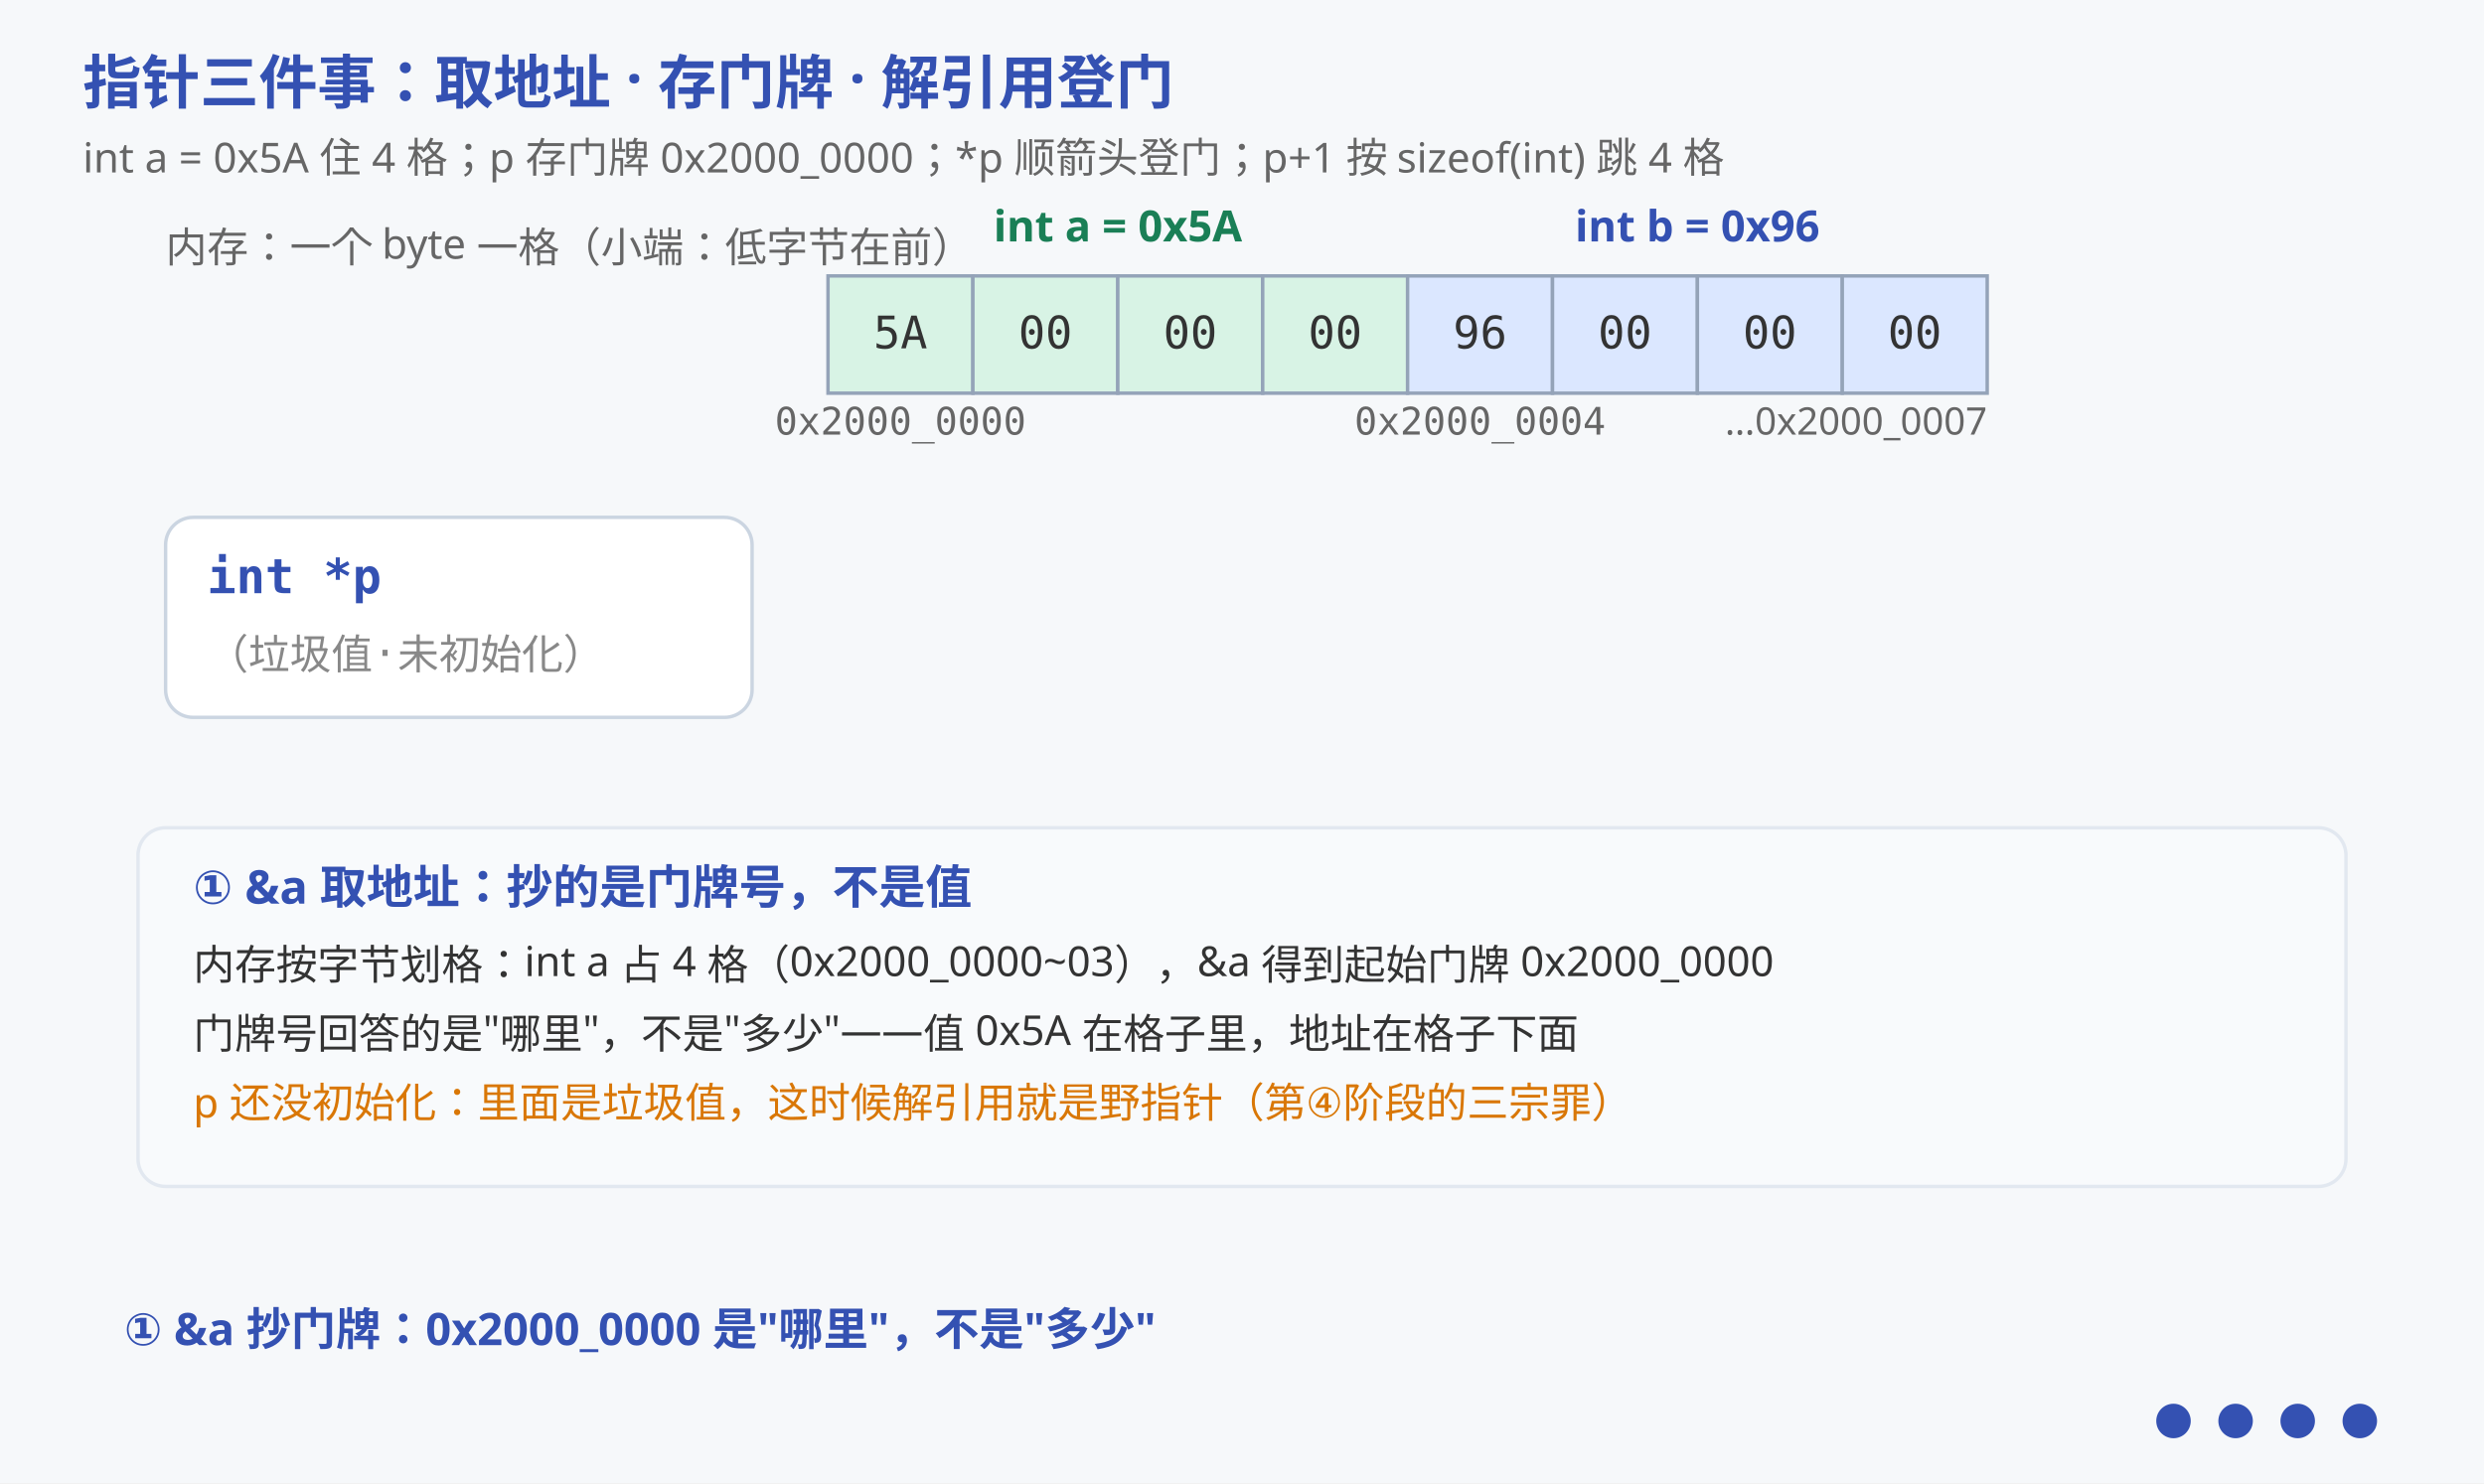
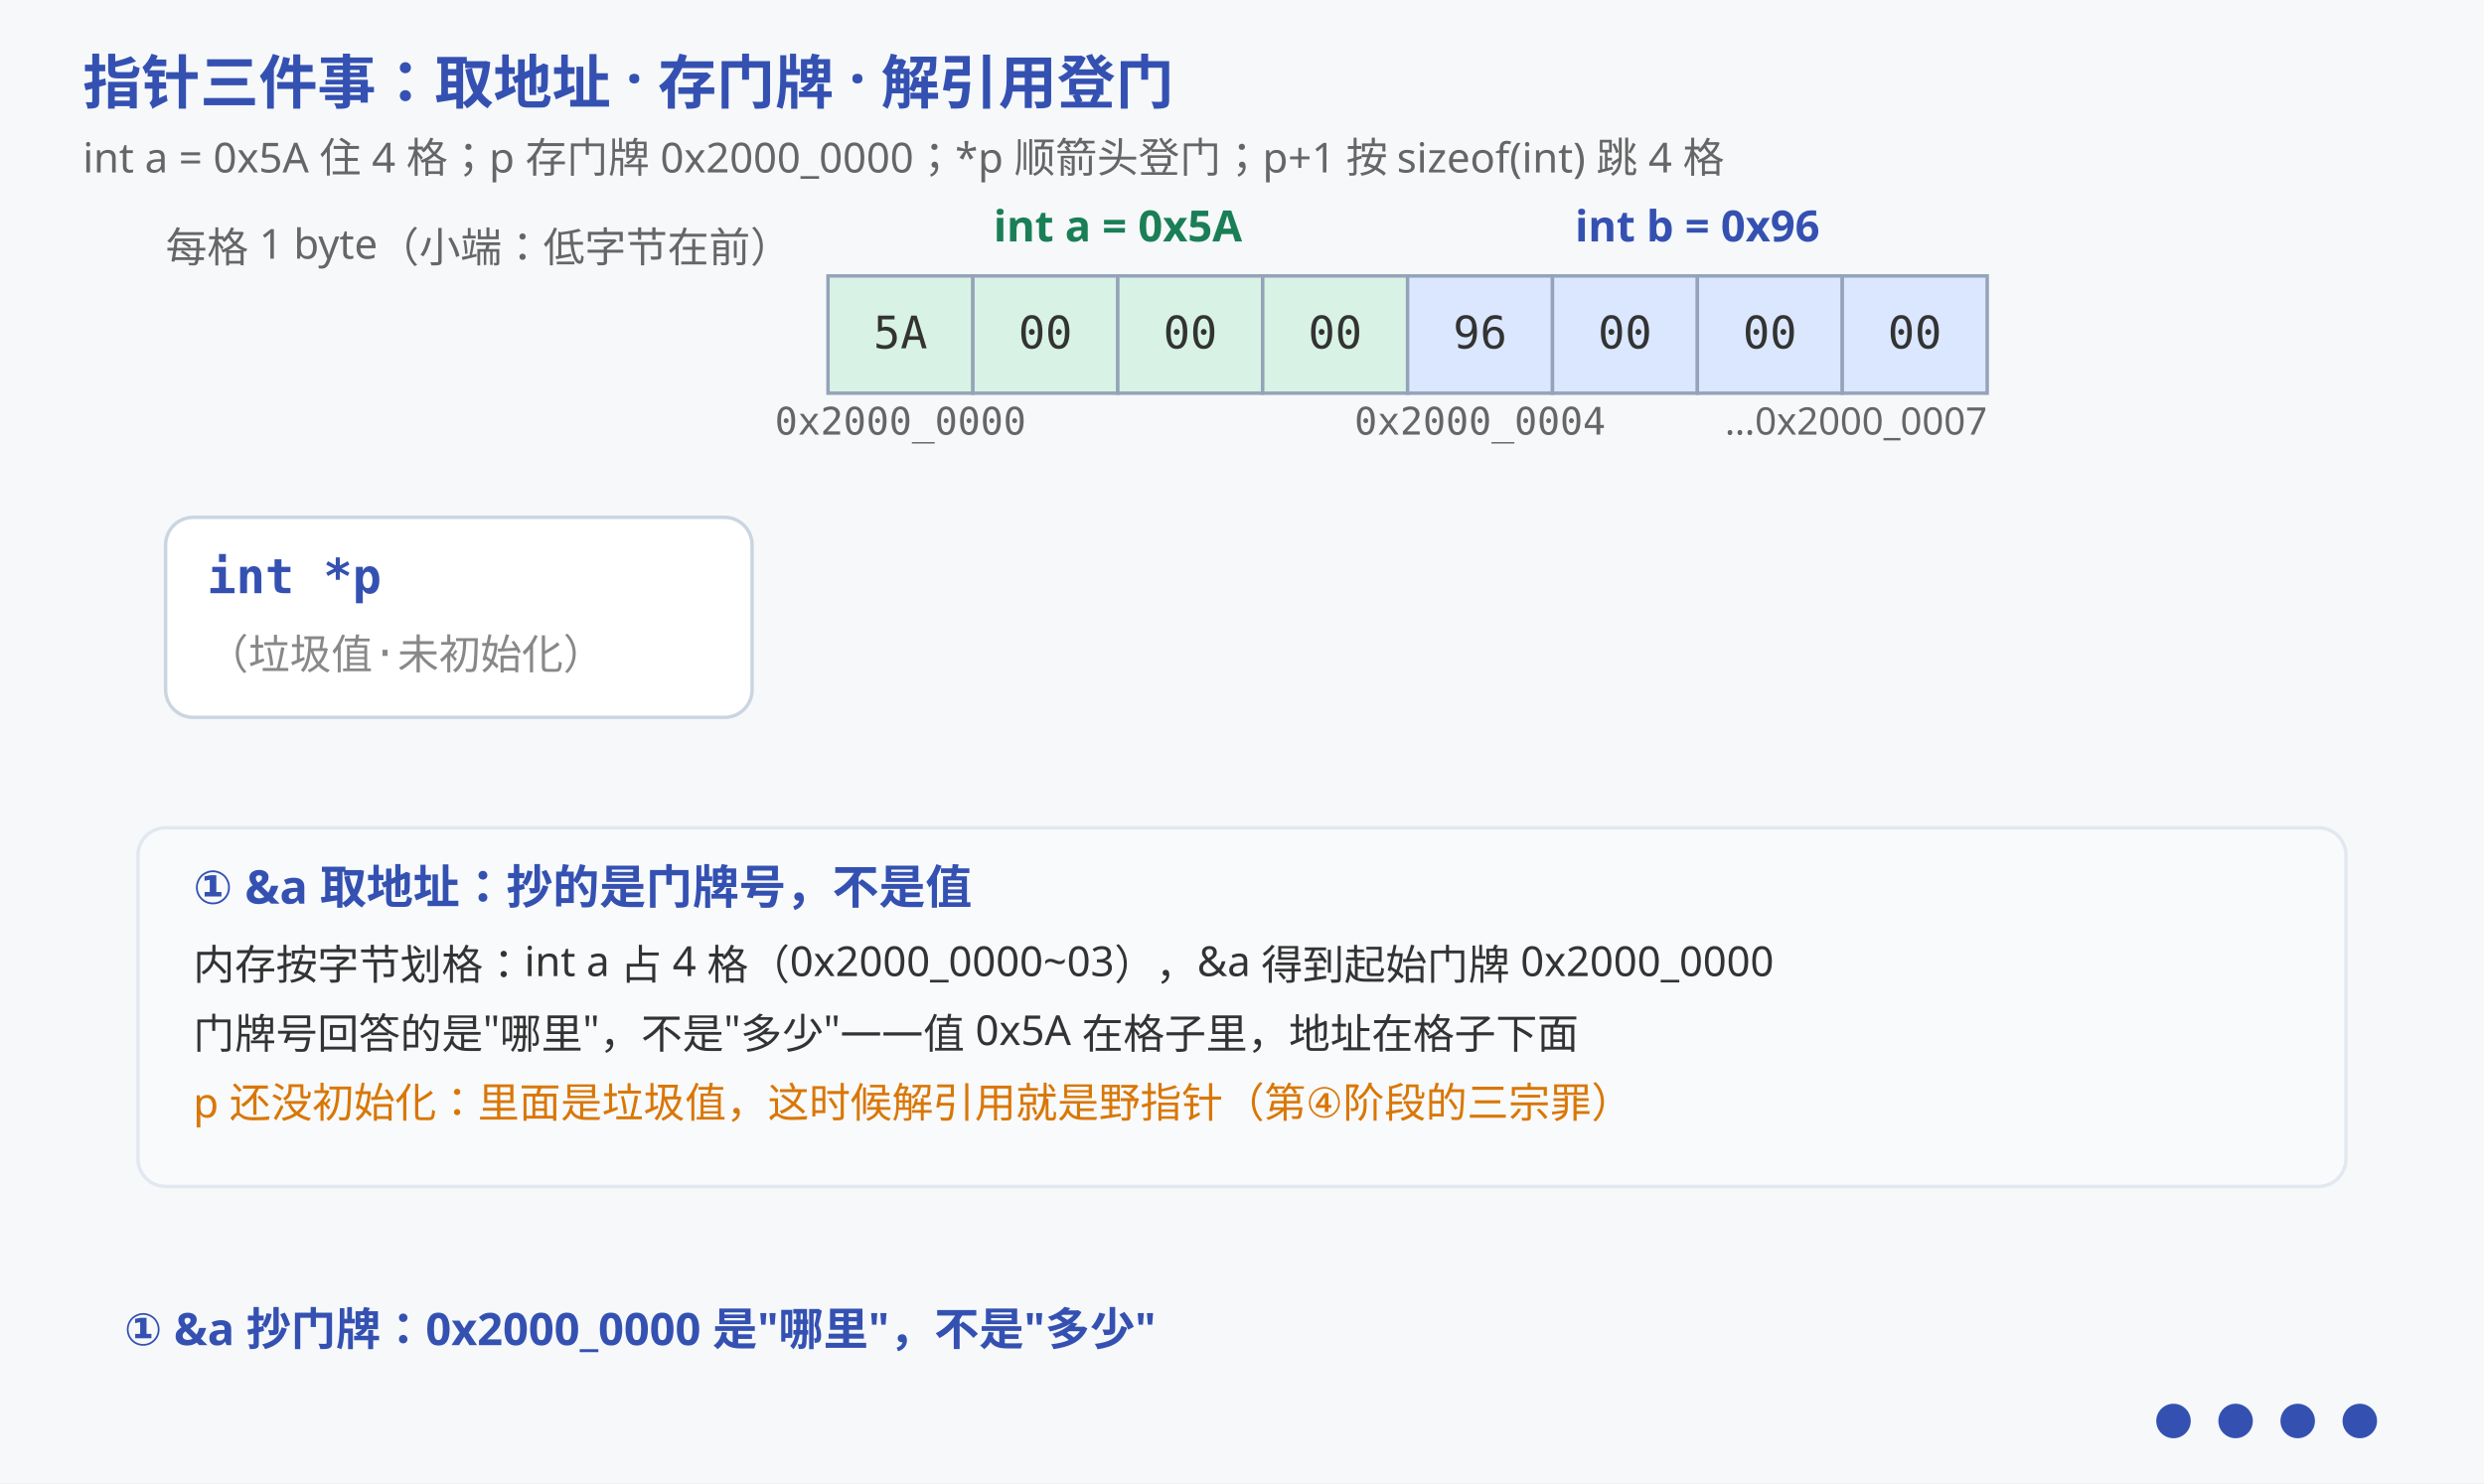
<svg xmlns="http://www.w3.org/2000/svg" viewBox="0 0 720 430" font-family="'Segoe UI','Microsoft YaHei',sans-serif">
  <rect width="720" height="430" fill="#f6f8fa" />
  <text x="24" y="30" font-size="17" font-weight="bold" fill="#3451b2">指针三件事：取地址 · 存门牌 · 解引用登门</text>
  <text x="24" y="50" font-size="12" fill="#666">int a = 0x5A 住 4 格；p 存门牌 0x2000_0000；*p 顺箭头登门；p+1 按 sizeof(int) 跳 4 格</text>
-   <text x="48" y="76" font-size="12" fill="#666">内存：一个 byte 一格（小端：低字节在前）</text>
+   <text x="48" y="76" font-size="12" fill="#666">每格 1 byte（小端：低字节在前）</text>
  <text x="324" y="70" font-size="12.5" font-weight="bold" fill="#1a7f56" text-anchor="middle">int a = 0x5A</text>
  <text x="492" y="70" font-size="12.5" font-weight="bold" fill="#3451b2" text-anchor="middle">int b = 0x96</text>
  <rect x="240" y="80" width="42" height="34" fill="#d8f3e5" stroke="#94a3b8" />
  <rect x="282" y="80" width="42" height="34" fill="#d8f3e5" stroke="#94a3b8" />
  <rect x="324" y="80" width="42" height="34" fill="#d8f3e5" stroke="#94a3b8" />
  <rect x="366" y="80" width="42" height="34" fill="#d8f3e5" stroke="#94a3b8" />
  <rect x="408" y="80" width="42" height="34" fill="#dbe7ff" stroke="#94a3b8" />
  <rect x="450" y="80" width="42" height="34" fill="#dbe7ff" stroke="#94a3b8" />
  <rect x="492" y="80" width="42" height="34" fill="#dbe7ff" stroke="#94a3b8" />
  <rect x="534" y="80" width="42" height="34" fill="#dbe7ff" stroke="#94a3b8" />
  <g font-family="Consolas,monospace" font-size="13" fill="#333" text-anchor="middle">
    <text x="261" y="101">5A</text>
    <text x="303" y="101">00</text>
    <text x="345" y="101">00</text>
    <text x="387" y="101">00</text>
    <text x="429" y="101">96</text>
    <text x="471" y="101">00</text>
    <text x="513" y="101">00</text>
    <text x="555" y="101">00</text>
  </g>
  <g font-family="Consolas,monospace" font-size="11" fill="#666" text-anchor="middle">
    <text x="261" y="126">0x2000_0000</text>
    <text x="429" y="126">0x2000_0004</text>
  </g>
  <text x="576" y="126" font-size="11" fill="#666" text-anchor="end">…0x2000_0007</text>
  <rect x="48" y="150" width="170" height="58" rx="8" fill="#ffffff" stroke="#cbd5e1" />
  <text x="60" y="172" font-family="Consolas,monospace" font-size="14" font-weight="bold" fill="#3451b2">int *p</text>
  <text x="60" y="194" font-family="Consolas,monospace" font-size="12" fill="#888" opacity="1">（垃圾值·未初始化）
    <animate attributeName="opacity" calcMode="discrete" values="1;0;0;0;0" keyTimes="0;0.25;0.5;0.75;1" dur="12s" repeatCount="indefinite" />
  </text>
  <text x="60" y="194" font-family="Consolas,monospace" font-size="13" fill="#24292f" opacity="0">0x2000_0000
    <animate attributeName="opacity" calcMode="discrete" values="0;1;1;1;0" keyTimes="0;0.25;0.5;0.75;1" dur="12s" repeatCount="indefinite" />
  </text>
  <defs>
    <marker id="pArw" markerWidth="8" markerHeight="8" refX="6" refY="3" orient="auto">
      <path d="M0,0 L6,3 L0,6 Z" fill="#3eaf7c" />
    </marker>
    <marker id="pArwG" markerWidth="8" markerHeight="8" refX="6" refY="3" orient="auto">
      <path d="M0,0 L6,3 L0,6 Z" fill="#888" />
    </marker>
  </defs>
  <g opacity="0">
    <animate attributeName="opacity" calcMode="discrete" values="0;1;1;1;0" keyTimes="0;0.25;0.5;0.75;1" dur="12s" repeatCount="indefinite" />
    <path d="M 218 179 C 236 179, 242 150, 254 132" stroke="#3eaf7c" stroke-width="2.5" fill="none" marker-end="url(#pArw)" pathLength="1000" stroke-dasharray="1000" stroke-dashoffset="1000">
      <animate attributeName="stroke-dashoffset" values="1000;0;0" keyTimes="0;0.6;1" dur="6s" repeatCount="indefinite" />
    </path>
    <text x="284" y="152" font-size="11.5" fill="#1a7f56">p 指向 a</text>
  </g>
  <g opacity="0">
    <animate attributeName="opacity" calcMode="discrete" values="0;1;0;0" keyTimes="0;0.5;0.625;1" dur="12s" repeatCount="indefinite" />
    <rect x="-17" y="-9" width="34" height="18" rx="4" fill="#d8f3e5" stroke="#3eaf7c" />
    <text x="0" y="4" font-family="Consolas,monospace" font-size="11.5" fill="#1a7f56" text-anchor="middle">0x5A</text>
    <animateMotion dur="3s" repeatCount="indefinite" path="M 246 142 C 236 158, 230 172, 222 184" />
  </g>
  <g opacity="0">
    <animate attributeName="opacity" calcMode="discrete" values="0;1;0;0" keyTimes="0;0.625;0.75;1" dur="12s" repeatCount="indefinite" />
    <rect x="-17" y="-9" width="34" height="18" rx="4" fill="#fdf0d5" stroke="#d97706" />
    <text x="0" y="4" font-family="Consolas,monospace" font-size="11.5" fill="#92400e" text-anchor="middle">0x96</text>
    <animateMotion dur="3s" repeatCount="indefinite" path="M 232 186 C 244 166, 252 152, 258 142" />
  </g>
  <g opacity="0">
    <animate attributeName="opacity" calcMode="discrete" values="0;0;0;1;0" keyTimes="0;0.25;0.5;0.75;1" dur="12s" repeatCount="indefinite" />
    <path d="M 210 204 C 250 228, 350 232, 424 136" stroke="#888" stroke-width="2" stroke-dasharray="5 4" fill="none" marker-end="url(#pArwG)" />
    <text x="300" y="232" font-size="12" fill="#666" text-anchor="middle">p+1 = 0x2000_0004（跳 sizeof(int)=4 格）</text>
  </g>
  <g opacity="1">
    <animate attributeName="opacity" calcMode="discrete" values="1;0;0;0;0" keyTimes="0;0.25;0.5;0.75;1" dur="12s" repeatCount="indefinite" />
    <rect x="40" y="240" width="640" height="104" rx="8" fill="#f8fafc" stroke="#e2e8f0" />
    <text x="56" y="262" font-size="13.5" font-weight="bold" fill="#3451b2">① &amp;a 取地址：抄的是门牌号，不是值</text>
    <text x="56" y="284" font-size="12" fill="#333">内存按字节划格：int a 占 4 格（0x2000_0000~03），&amp;a 得到起始门牌 0x2000_0000</text>
    <text x="56" y="304" font-size="12" fill="#333">门牌号回答的是"哪里"，不是"多少"——值 0x5A 在格子里，地址在格子下面</text>
    <text x="56" y="324" font-size="12" fill="#d97706">p 还没初始化：里面是垃圾值，这时候解引用就是野指针（第④阶段的三宗罪）</text>
  </g>
  <g opacity="0">
    <animate attributeName="opacity" calcMode="discrete" values="0;1;0;0;0" keyTimes="0;0.25;0.5;0.75;1" dur="12s" repeatCount="indefinite" />
    <rect x="40" y="240" width="640" height="104" rx="8" fill="#f8fafc" stroke="#e2e8f0" />
    <text x="56" y="262" font-size="13.5" font-weight="bold" fill="#1a7f56">② p 存门牌：类型是钥匙的宽度说明</text>
    <text x="56" y="284" font-size="12" fill="#333">int *p = &amp;a 之后：p 自己也住格子，值是 0x2000_0000——箭头从此指到 a</text>
    <text x="56" y="304" font-size="12" fill="#333">int* 说明"顺着门牌读，一次读 4 字节"：类型定了指令宽度（ldrb/ldrh/ldr，本章取证）</text>
    <text x="56" y="324" font-size="12" fill="#333">指针变量自身大小与指向类型无关：32 位机上 int*/char*/struct* 都是 4 字节</text>
  </g>
  <g opacity="0">
    <animate attributeName="opacity" calcMode="discrete" values="0;0;1;0;0" keyTimes="0;0.25;0.5;0.75;1" dur="12s" repeatCount="indefinite" />
    <rect x="40" y="240" width="640" height="104" rx="8" fill="#f8fafc" stroke="#e2e8f0" />
    <text x="56" y="262" font-size="13.5" font-weight="bold" fill="#d97706">③ *p 解引用：顺着箭头登门</text>
    <text x="56" y="284" font-size="12" fill="#333">读 *p：绿色令牌从 a 的格子回到 p 手里——值 0x5A 被搬出来</text>
    <text x="56" y="304" font-size="12" fill="#333">写 *p = 0x96：橙色令牌登门，把 5A 盖成 96——改的是 a 的格子，p 的门牌一字未动</text>
    <text x="56" y="324" font-size="12" fill="#333">* 是动词：每次出现都表示"去访存这一次"；跟在类型后（int*）才是"钥匙规格"</text>
  </g>
  <g opacity="0">
    <animate attributeName="opacity" calcMode="discrete" values="0;0;0;1;0" keyTimes="0;0.25;0.5;0.75;1" dur="12s" repeatCount="indefinite" />
    <rect x="40" y="240" width="640" height="104" rx="8" fill="#f8fafc" stroke="#e2e8f0" />
    <text x="56" y="262" font-size="13.5" font-weight="bold" fill="#dc2626">④ p+1 跳步长；野指针三宗罪</text>
    <text x="56" y="284" font-size="12" fill="#333">p+1 = 0x2000_0004（b 的门牌）：按 sizeof(int)=4 跳格，不是 +1 字节——步长由类型定</text>
    <text x="56" y="304" font-size="12" fill="#333">野指针 = 门牌是编出来的：未初始化 / 已释放 / 越界后的地址</text>
    <text x="56" y="324" font-size="12" fill="#dc2626">登门三下场：HardFault 立即翻车 · 静默改坏邻居最隐蔽 · 碰巧能用最危险（本章第三节）</text>
  </g>
  <g font-size="13" font-weight="bold" fill="#3451b2">
    <g opacity="1">
      <animate attributeName="opacity" calcMode="discrete" values="1;0;0;0;0" keyTimes="0;0.25;0.5;0.75;1" dur="12s" repeatCount="indefinite" />
      <text x="36" y="390">① &amp;a 抄门牌：0x2000_0000 是"哪里"，不是"多少"</text>
    </g>
    <g opacity="0">
      <animate attributeName="opacity" calcMode="discrete" values="0;1;0;0;0" keyTimes="0;0.25;0.5;0.75;1" dur="12s" repeatCount="indefinite" />
      <text x="36" y="390">② p 存门牌：int* = 按 4 字节宽登门的钥匙</text>
    </g>
    <g opacity="0">
      <animate attributeName="opacity" calcMode="discrete" values="0;0;1;0;0" keyTimes="0;0.25;0.5;0.75;1" dur="12s" repeatCount="indefinite" />
      <text x="36" y="390">③ *p 沿箭头登门：读 0x5A / 写 0x96</text>
    </g>
    <g opacity="0">
      <animate attributeName="opacity" calcMode="discrete" values="0;0;0;1;0" keyTimes="0;0.25;0.5;0.75;1" dur="12s" repeatCount="indefinite" />
      <text x="36" y="390">④ p+1 跳 4 格；野指针登门三种下场</text>
    </g>
  </g>
  <g transform="translate(630,412)" fill="#3451b2">
    <circle cx="0" cy="0" r="5">
      <animate attributeName="opacity" calcMode="discrete" values="1;0.2;0.2;0.2;0.2" keyTimes="0;0.25;0.5;0.75;1" dur="12s" repeatCount="indefinite" />
    </circle>
    <circle cx="18" cy="0" r="5">
      <animate attributeName="opacity" calcMode="discrete" values="0.2;1;0.2;0.2;0.2" keyTimes="0;0.25;0.5;0.75;1" dur="12s" repeatCount="indefinite" />
    </circle>
    <circle cx="36" cy="0" r="5">
      <animate attributeName="opacity" calcMode="discrete" values="0.2;0.2;1;0.2;0.2" keyTimes="0;0.25;0.5;0.75;1" dur="12s" repeatCount="indefinite" />
    </circle>
    <circle cx="54" cy="0" r="5">
      <animate attributeName="opacity" calcMode="discrete" values="0.2;0.2;0.2;1;0.2" keyTimes="0;0.25;0.5;0.75;1" dur="12s" repeatCount="indefinite" />
    </circle>
  </g>
</svg>
